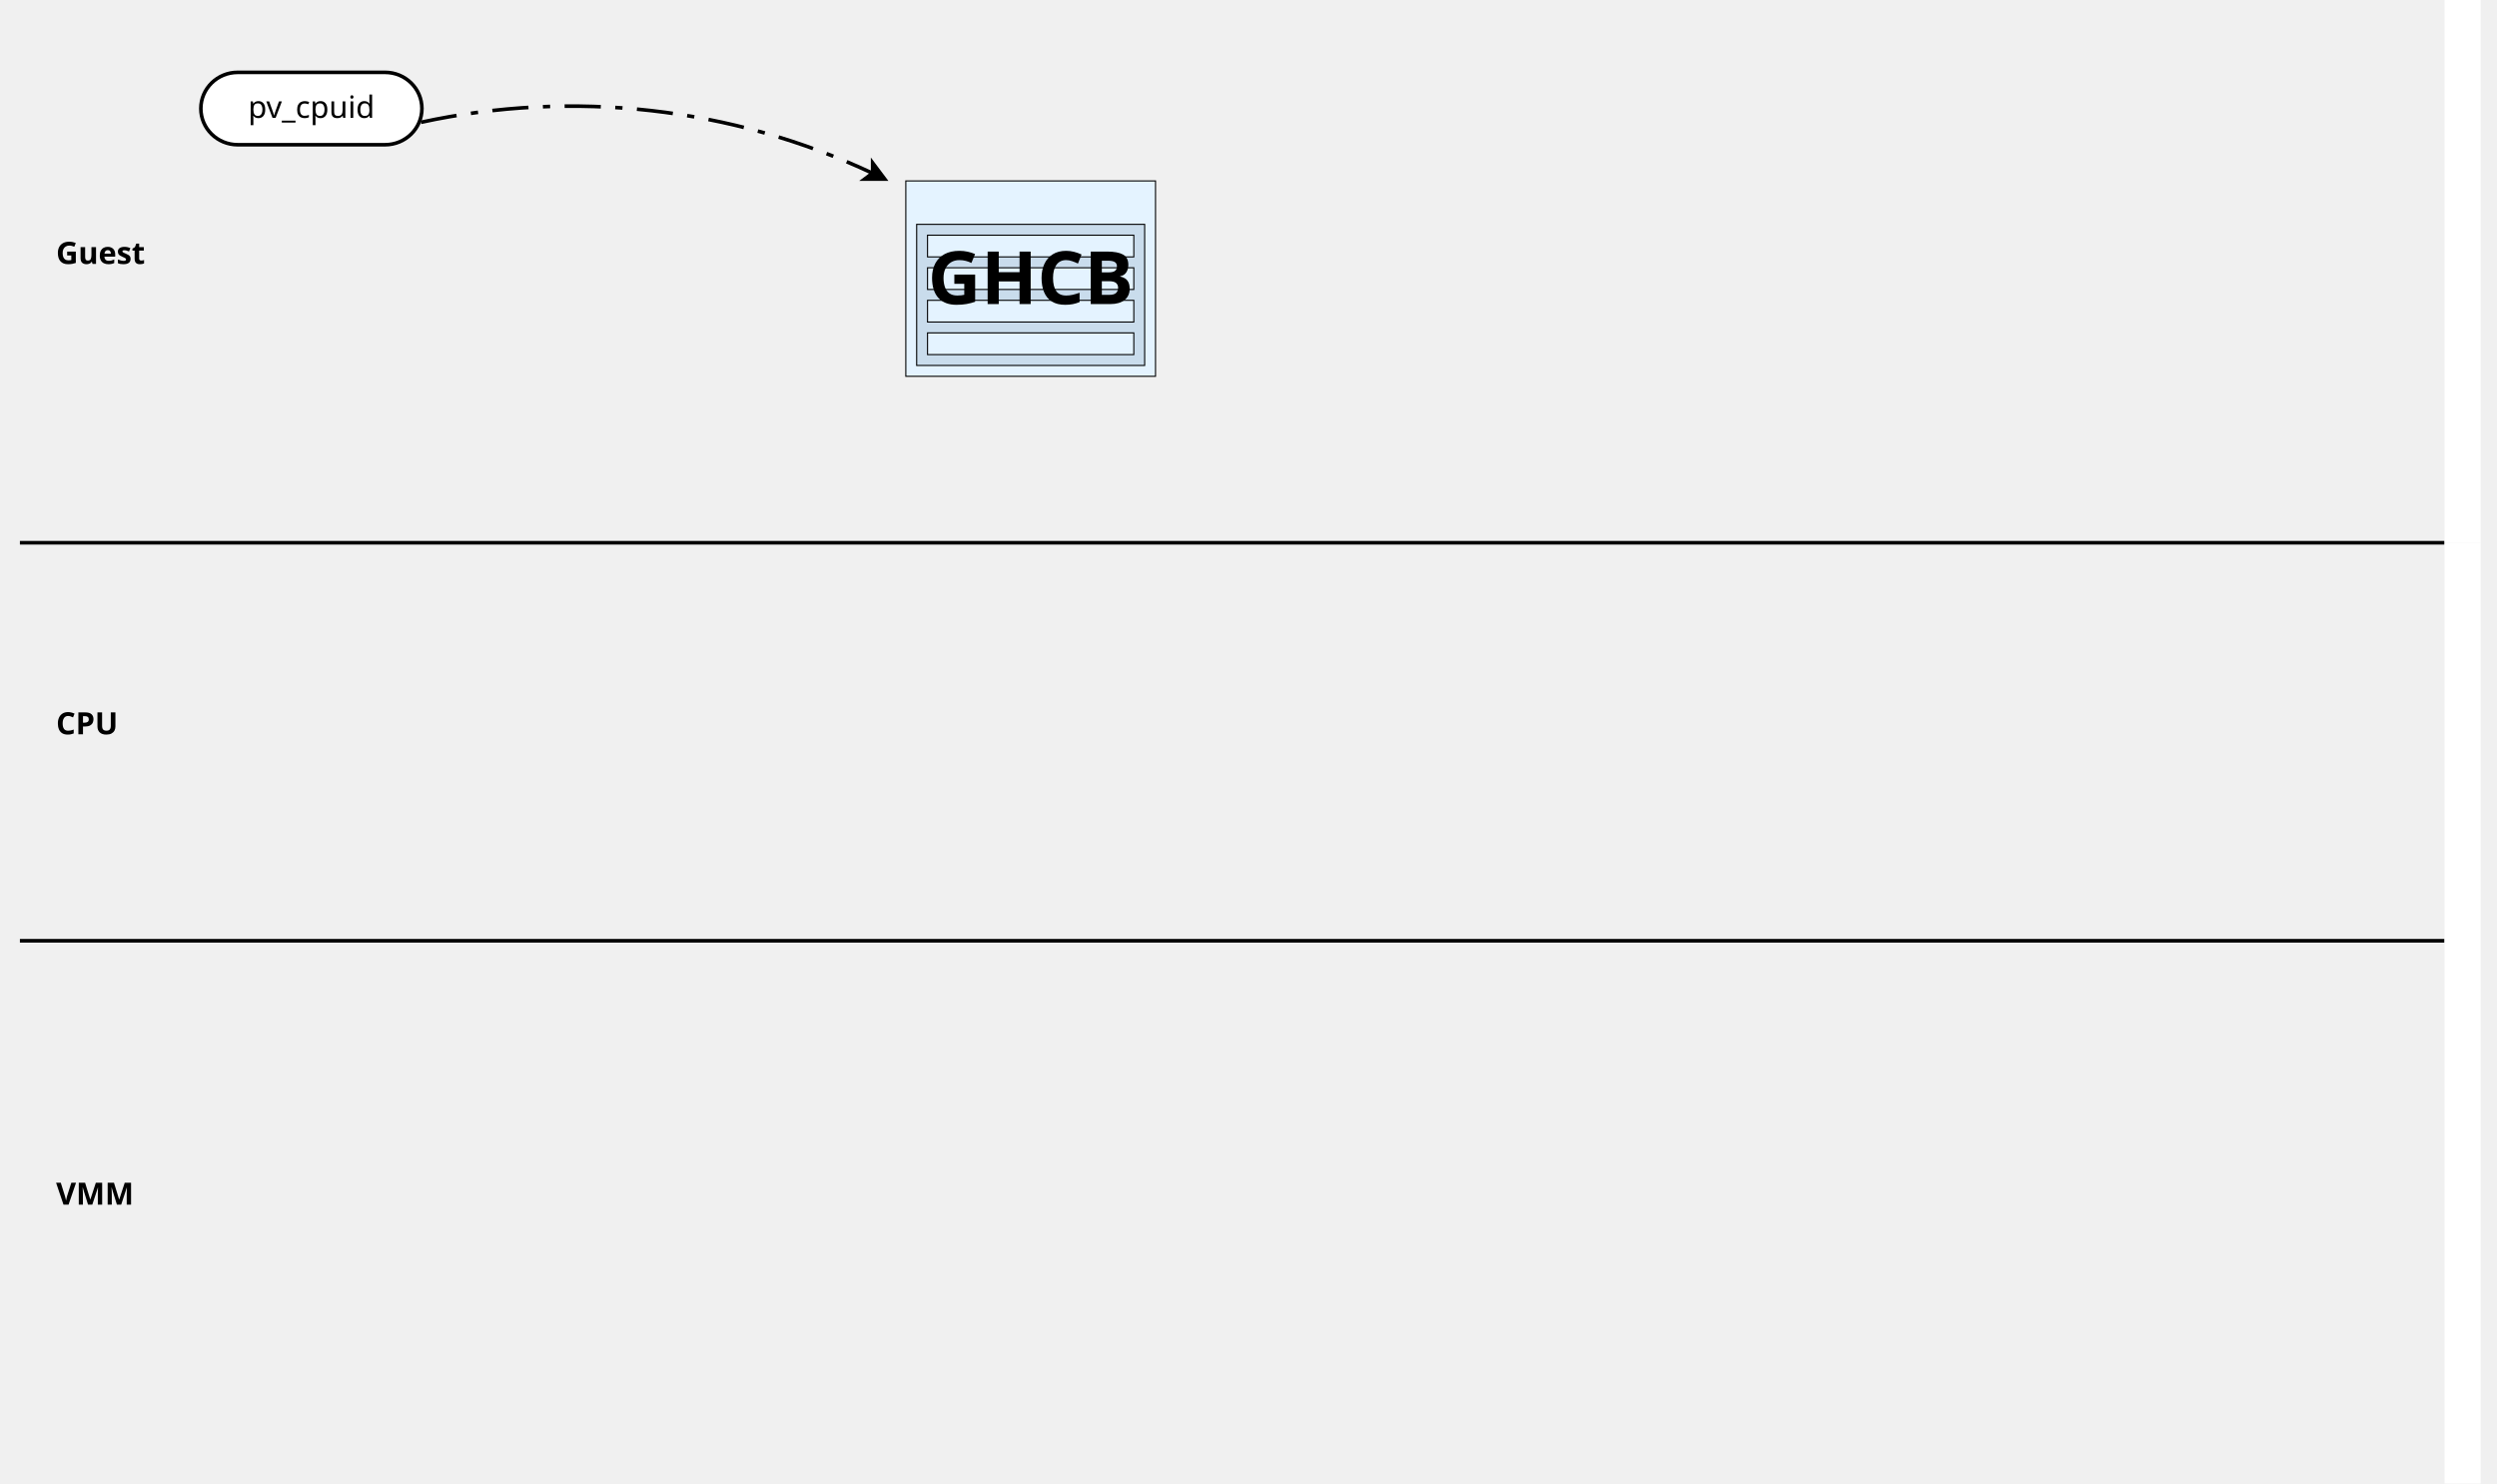
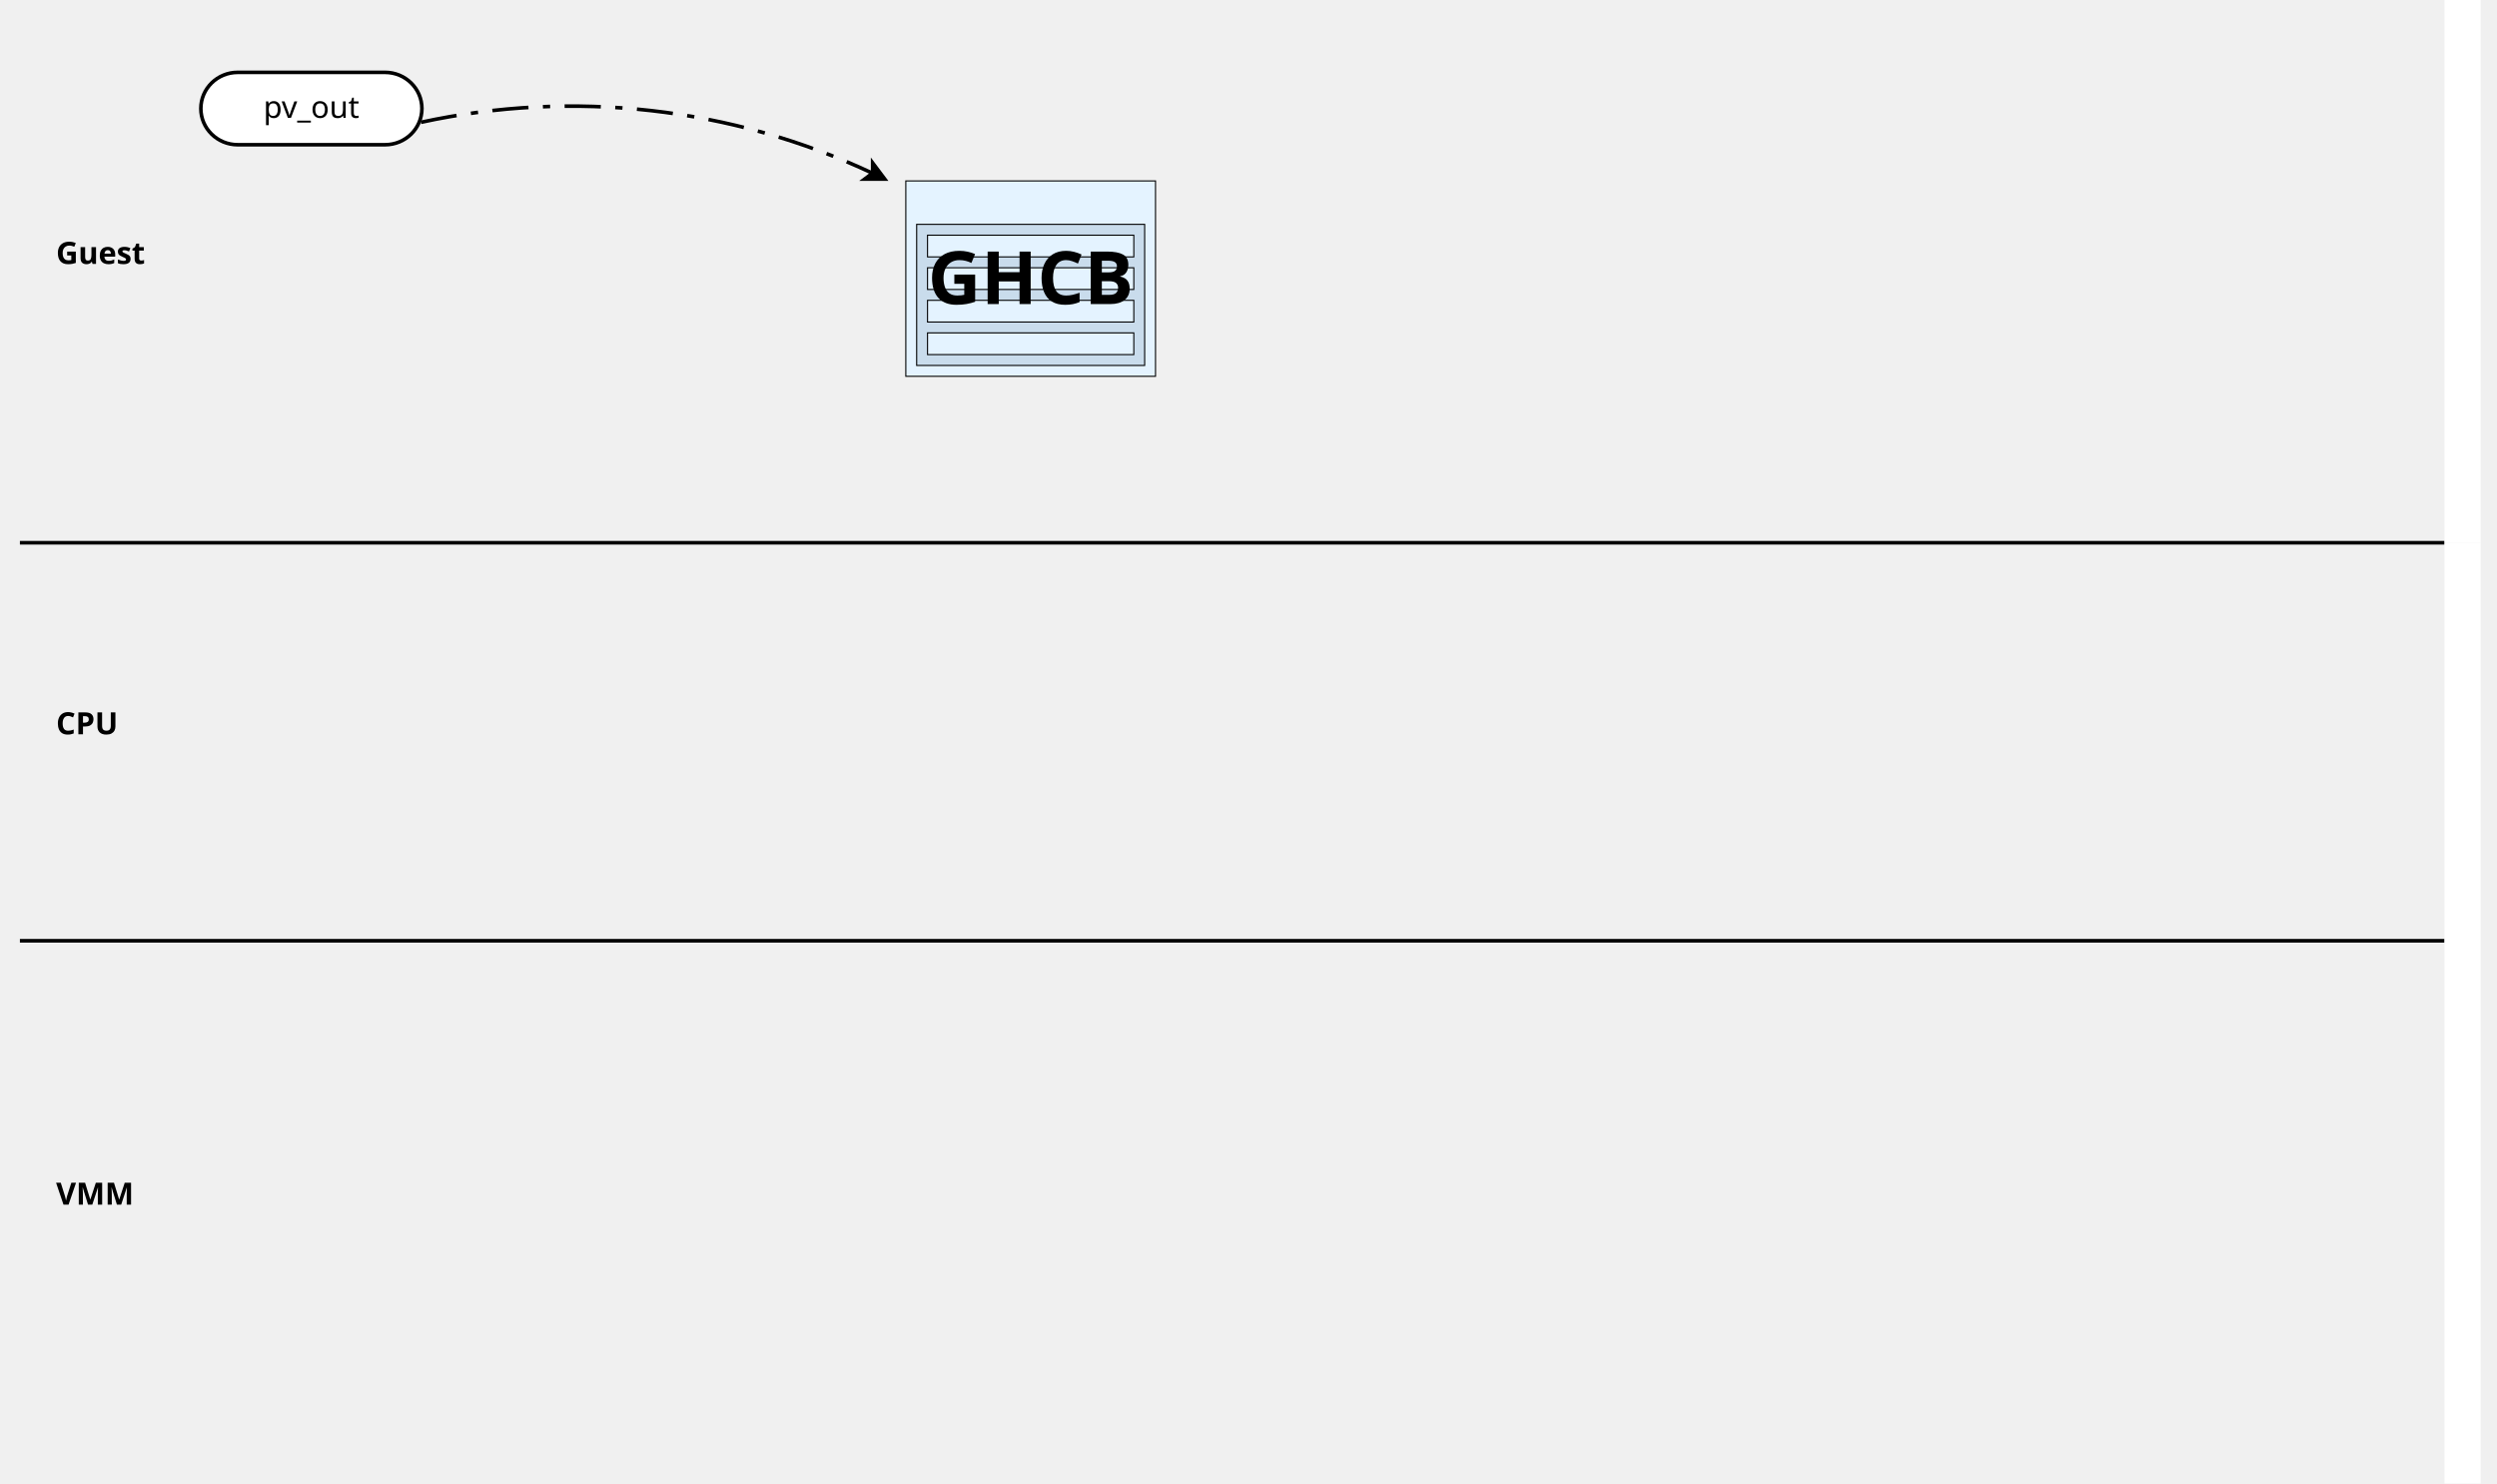
<svg xmlns="http://www.w3.org/2000/svg" width="69cm" height="41cm" viewBox="-2 0 1362 820">
  <defs />
  <g id="Background">
    <text font-size="16.933" style="fill: #000000; fill-opacity: 1; stroke: none;text-anchor:start;font-family:sans-serif;font-style:normal;font-weight:700" x="20" y="405.862">
      <tspan x="20" y="405.862">CPU</tspan>
    </text>
    <text font-size="16.933" style="fill: #000000; fill-opacity: 1; stroke: none;text-anchor:start;font-family:sans-serif;font-style:normal;font-weight:700" x="20" y="665.862">
      <tspan x="20" y="665.862">VMM</tspan>
    </text>
    <text font-size="16.933" style="fill: #000000; fill-opacity: 1; stroke: none;text-anchor:start;font-family:sans-serif;font-style:normal;font-weight:700" x="20" y="145.862">
      <tspan x="20" y="145.862">Guest</tspan>
    </text>
    <g>
      <path style="fill: #ffffff; fill-opacity: 1; stroke-opacity: 1; stroke-width: 2; stroke: #000000" fill-rule="evenodd" d="M 120.362 40 L 201.813,40 C 213.058,40 222.175,48.954 222.175,60 C 222.175,71.046 213.058,80 201.813,80 L 120.362,80 C 109.117,80 100,71.046 100,60 C 100,48.954 109.117,40 120.362,40z" />
      <text font-size="16.933" style="fill: #000000; fill-opacity: 1; stroke: none;text-anchor:middle;font-family:sans-serif;font-style:normal;font-weight:normal" x="161.088" y="65.135">
-         <tspan x="161.088" y="65.135">pv_cpuid</tspan>
+         <tspan x="161.088" y="65.135">pv_out</tspan>
      </text>
    </g>
    <line style="fill: none; stroke-opacity: 1; stroke-width: 2; stroke: #000000" x1="0" y1="520" x2="1340" y2="520" />
    <line style="fill: none; stroke-opacity: 1; stroke-width: 2; stroke: #000000" x1="0" y1="300" x2="1340" y2="300" />
    <g transform="matrix(0.3,0,0,0.3,321.612,-452)">
      <rect style="fill: #e4f3ff; fill-opacity: 1; stroke-opacity: 1; stroke-width: 2; stroke: #000000" x="560" y="1840" width="460" height="360" rx="0" ry="0" />
      <text font-size="12.8" style="fill: #000000; fill-opacity: 1; stroke: none;text-anchor:middle;font-family:sans-serif;font-style:normal;font-weight:normal" x="790" y="2023.88">
        <tspan x="790" y="2023.88" />
      </text>
      <g>
        <rect style="fill: #c9dcec; fill-opacity: 1; stroke-opacity: 1; stroke-width: 2; stroke: #000000" x="580" y="1920" width="420" height="260" rx="0" ry="0" />
        <text font-size="12.8" style="fill: #000000; fill-opacity: 1; stroke: none;text-anchor:middle;font-family:sans-serif;font-style:normal;font-weight:normal" x="790" y="2053.88">
          <tspan x="790" y="2053.88" />
        </text>
      </g>
      <rect style="fill: #e4f3ff; fill-opacity: 1; stroke-opacity: 1; stroke-width: 2; stroke: #000000" x="600" y="1940" width="380" height="40" rx="0" ry="0" />
      <rect style="fill: #e4f3ff; fill-opacity: 1; stroke-opacity: 1; stroke-width: 2; stroke: #000000" x="600" y="2000" width="380" height="40" rx="0" ry="0" />
      <rect style="fill: #e4f3ff; fill-opacity: 1; stroke-opacity: 1; stroke-width: 2; stroke: #000000" x="600" y="2120" width="380" height="40" rx="0" ry="0" />
      <rect style="fill: #e4f3ff; fill-opacity: 1; stroke-opacity: 1; stroke-width: 2; stroke: #000000" x="600" y="2060" width="380" height="40" rx="0" ry="0" />
      <text font-size="135.467" style="fill: #000000; fill-opacity: 1; stroke: none;text-anchor:middle;font-family:sans-serif;font-style:normal;font-weight:700" x="790" y="2066.9">
        <tspan x="790" y="2066.9">GHCB</tspan>
      </text>
    </g>
    <rect style="fill: #ffffff; fill-opacity: 1; stroke-opacity: 1; stroke-width: 0.02; stroke: #000000" x="1340" y="520" width="20" height="300" rx="0" ry="0" />
    <rect style="fill: #ffffff; fill-opacity: 1; stroke-opacity: 1; stroke-width: 0.02; stroke: #000000" x="1340" y="0" width="20" height="300" rx="0" ry="0" />
    <rect style="fill: #ffffff; fill-opacity: 1; stroke-opacity: 1; stroke-width: 0.02; stroke: #000000" x="1340" y="300" width="20" height="220" rx="0" ry="0" />
    <line style="fill: none; stroke-opacity: 1; stroke-width: 0.02; stroke: #000000" x1="1340" y1="820" x2="0" y2="820" />
    <g>
      <path style="fill: none; stroke-opacity: 1; stroke-width: 2; stroke-dasharray: 20 8 4 8; stroke: #000000" d="M 221.68,67.597 A 391.666,391.666 0 0 1 471.24,95.756" />
      <polygon style="fill: #000000; fill-opacity: 1; stroke-opacity: 1; stroke-width: 2; stroke: #000000" fill-rule="evenodd" points="478,99 466.82,99.001 471.292,95.646 471.291,90.056 " />
    </g>
  </g>
</svg>
